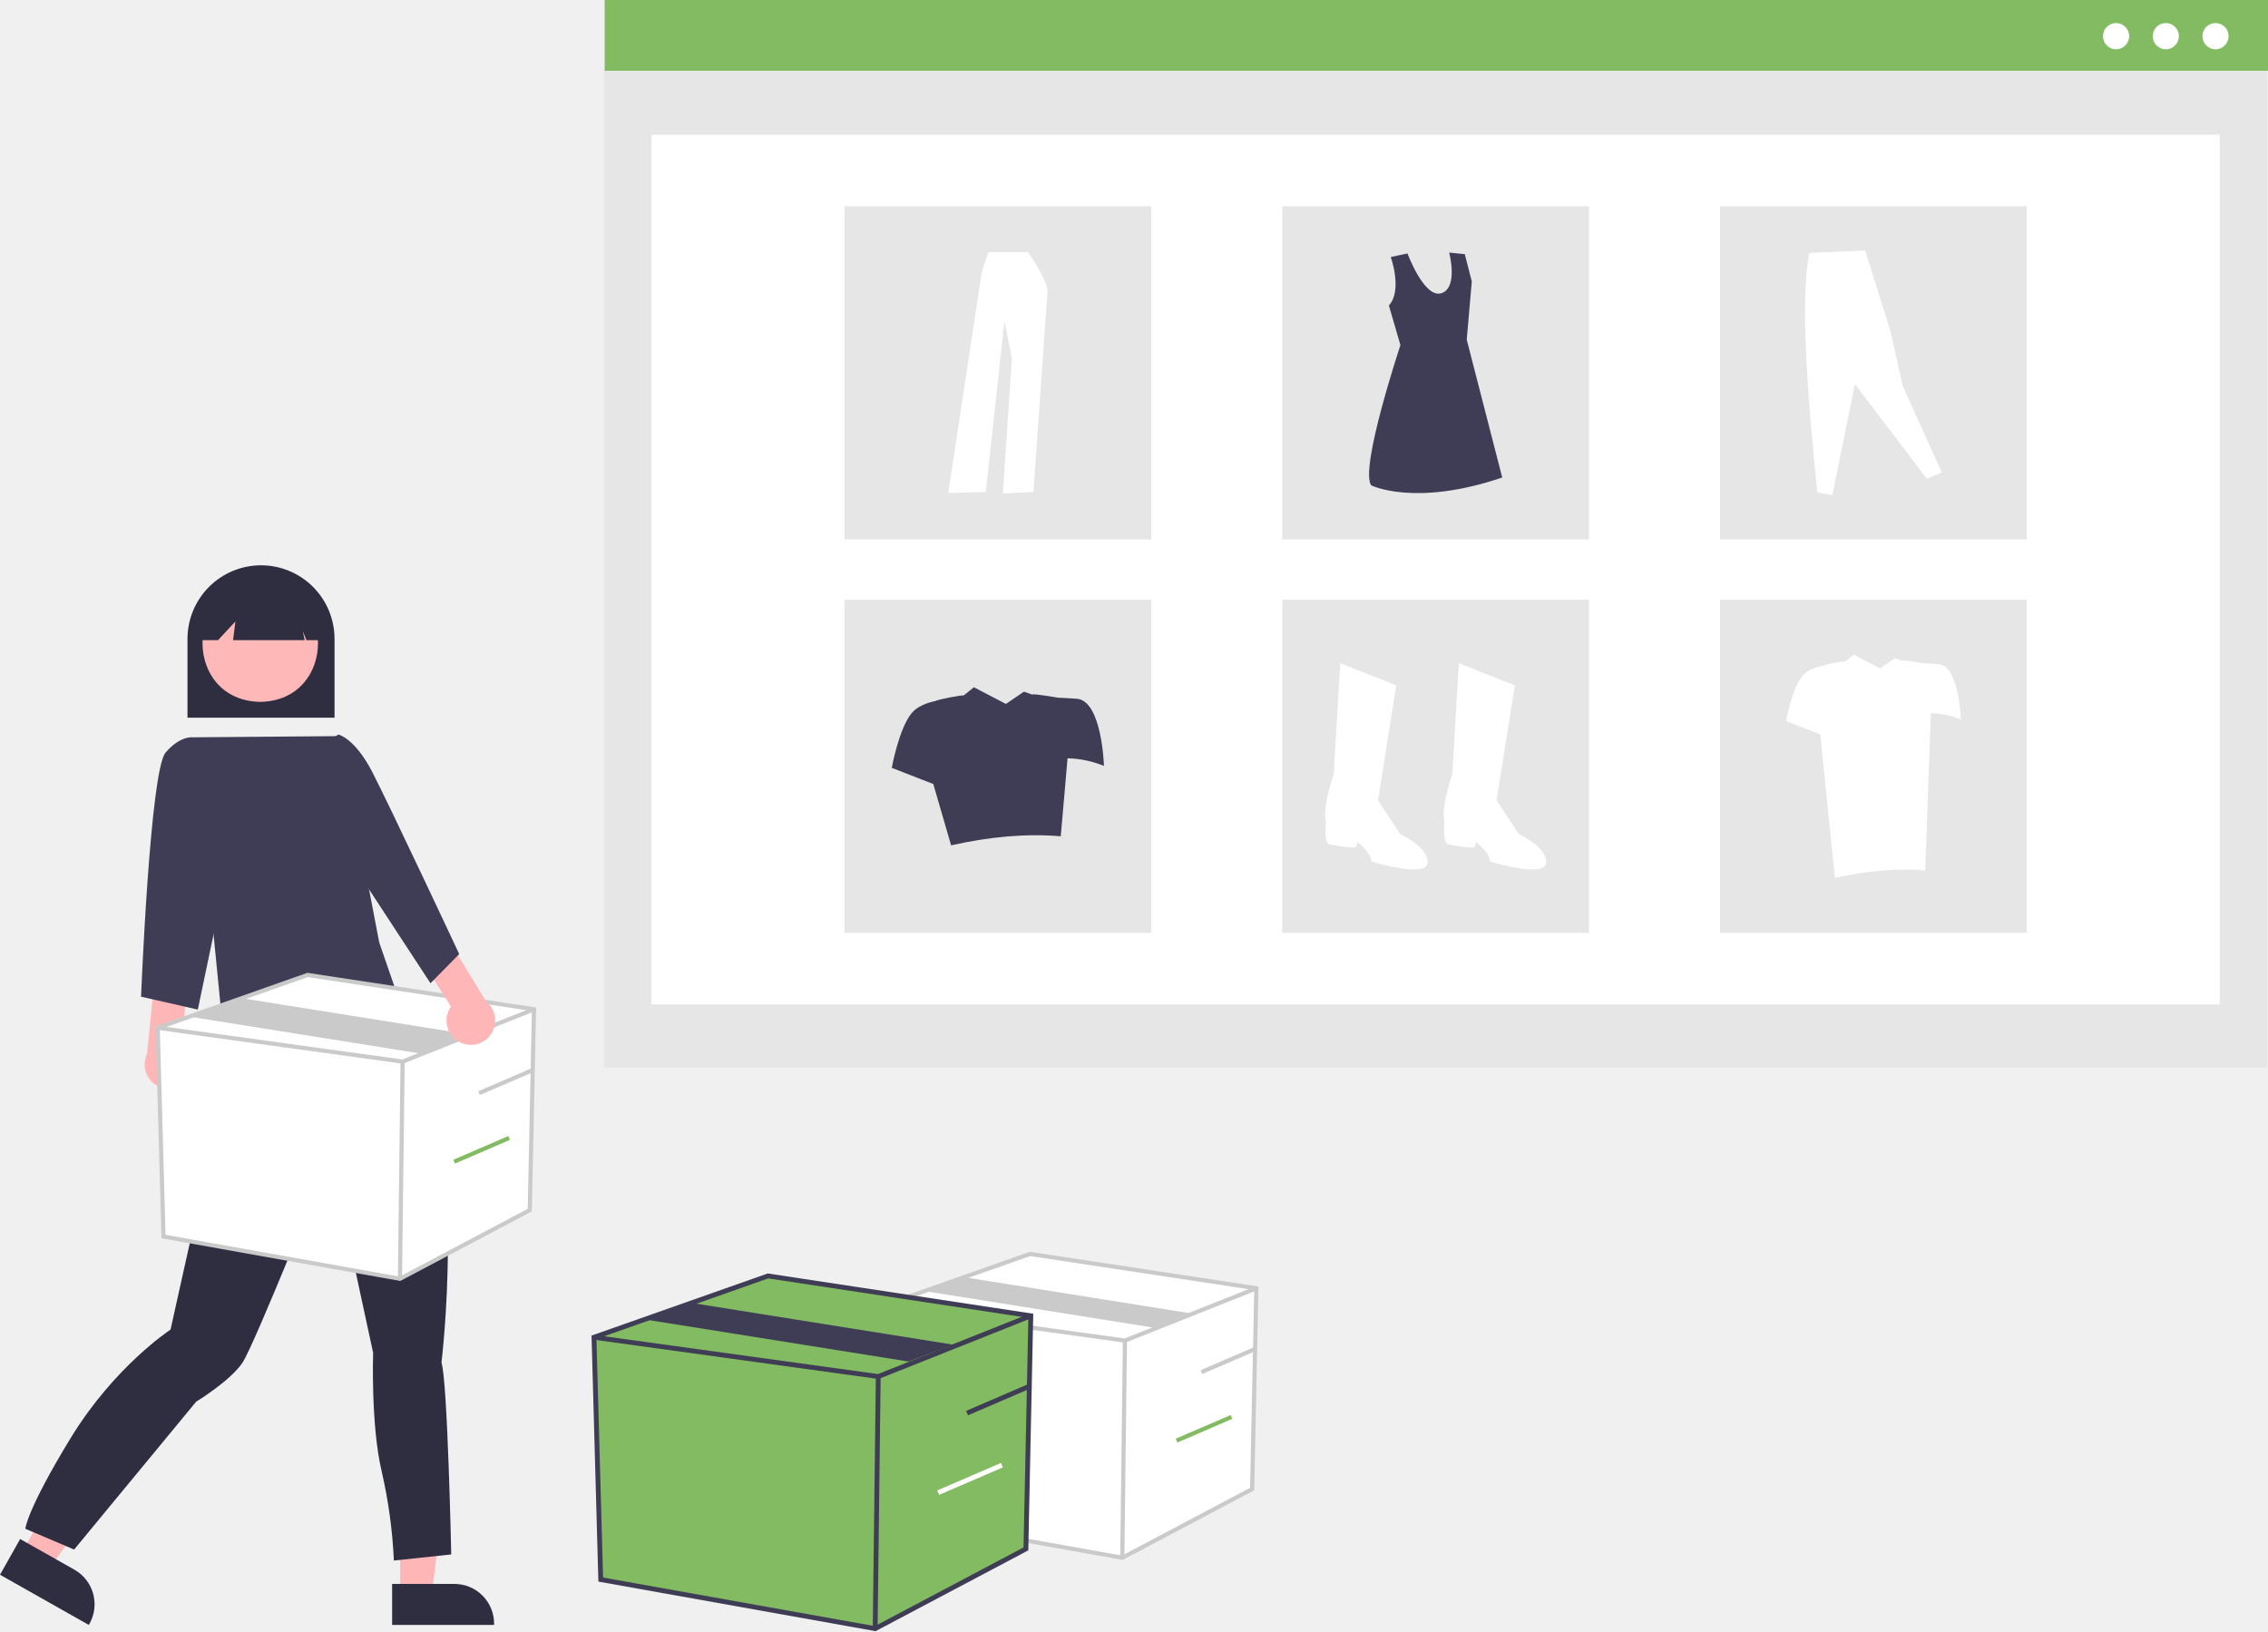
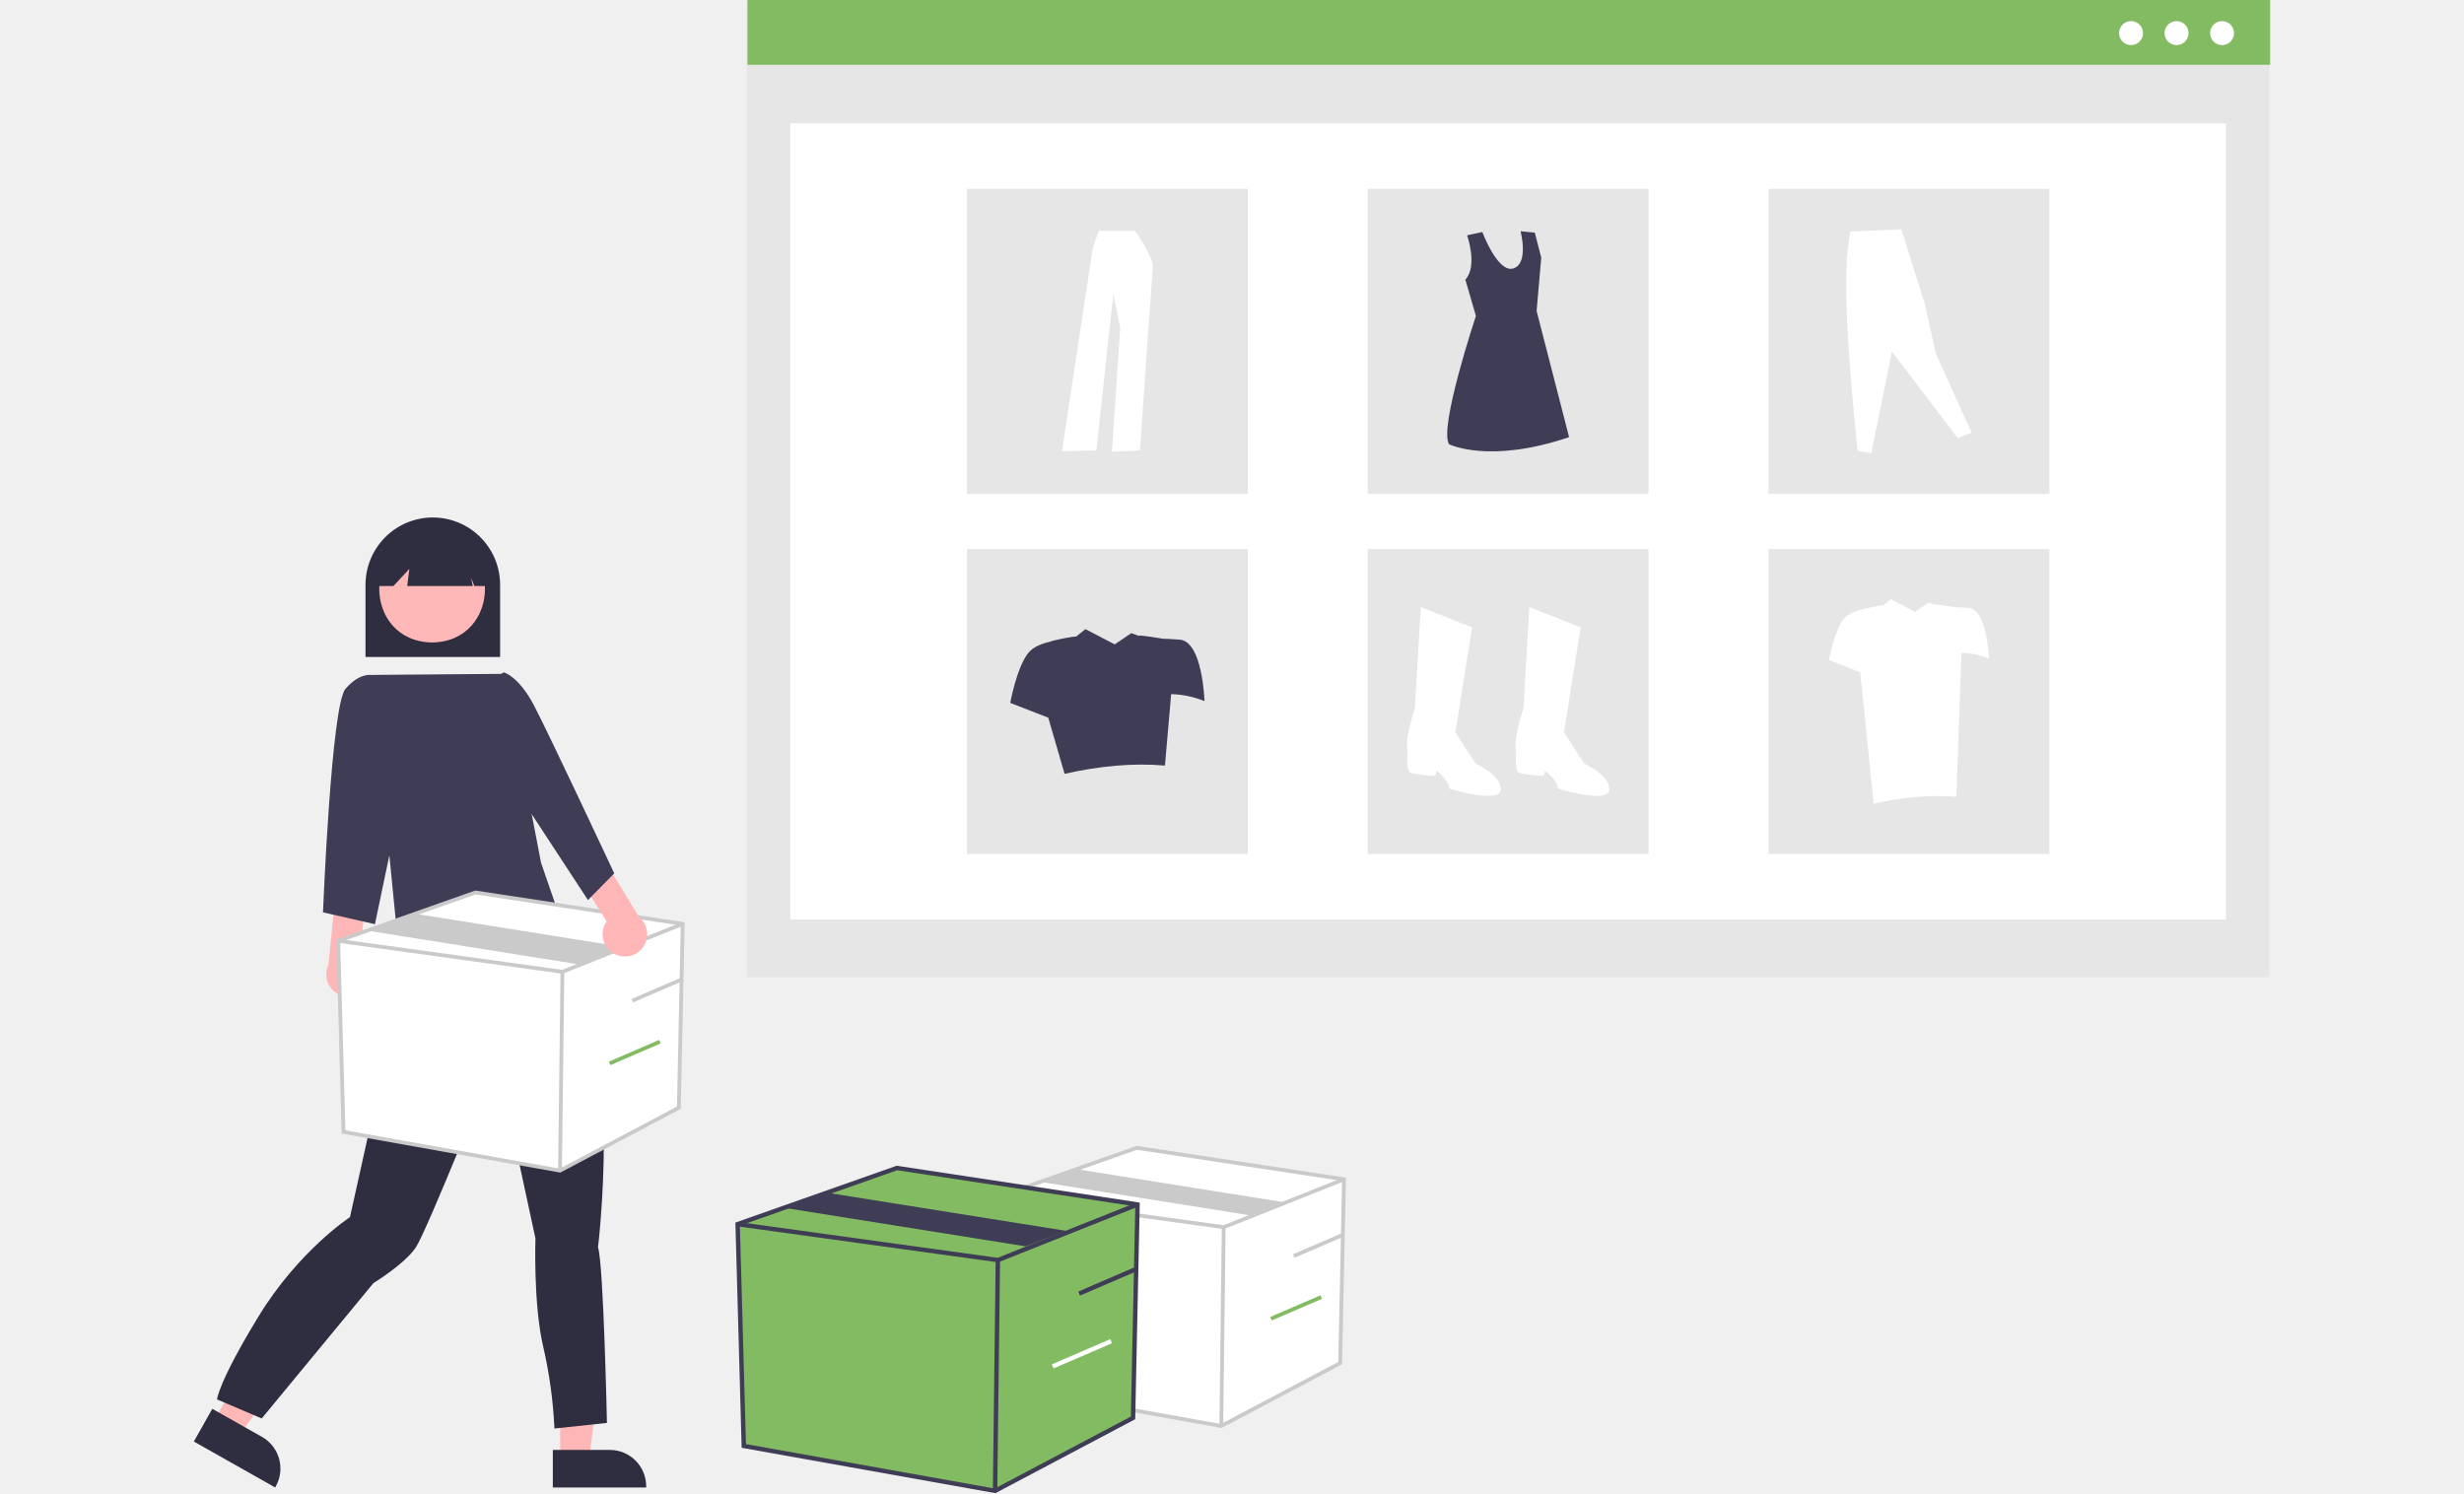
- <svg xmlns="http://www.w3.org/2000/svg" width="520" height="374" viewBox="0 0 520 374" fill="none">
+ <svg xmlns="http://www.w3.org/2000/svg" width="495" height="300" viewBox="0 0 520 374" fill="none">
  <g clip-path="url(#clip0_695_2393)">
    <path d="M138.483 0.216H519.836V244.764H138.483V0.216Z" fill="#E6E6E6" />
    <path d="M149.39 30.889H508.934V230.297H149.39V30.889Z" fill="white" />
    <path d="M138.647 0H520V16.222H138.647V0Z" fill="#83BB62" />
    <path d="M507.962 11.301C506.303 11.301 504.959 9.955 504.959 8.294C504.959 6.633 506.303 5.287 507.962 5.287C509.62 5.287 510.965 6.633 510.965 8.294C510.965 9.955 509.62 11.301 507.962 11.301Z" fill="white" />
    <path d="M496.563 11.301C494.905 11.301 493.56 9.955 493.56 8.294C493.56 6.633 494.905 5.287 496.563 5.287C498.222 5.287 499.566 6.633 499.566 8.294C499.566 9.955 498.222 11.301 496.563 11.301Z" fill="white" />
    <path d="M485.165 11.301C483.506 11.301 482.162 9.955 482.162 8.294C482.162 6.633 483.506 5.287 485.165 5.287C486.823 5.287 488.168 6.633 488.168 8.294C488.168 9.955 486.823 11.301 485.165 11.301Z" fill="white" />
    <path d="M394.374 47.29H464.695V123.681H394.374V47.29Z" fill="#E6E6E6" />
    <path d="M293.999 47.29H364.32V123.681H293.999V47.29Z" fill="#E6E6E6" />
    <path d="M193.628 47.29H263.949V123.681H193.628V47.29Z" fill="#E6E6E6" />
    <path d="M394.374 137.507H464.695V213.898H394.374V137.507Z" fill="#E6E6E6" />
    <path d="M293.999 137.507H364.32V213.898H293.999V137.507Z" fill="#E6E6E6" />
    <path d="M193.628 137.507H263.949V213.898H193.628V137.507Z" fill="#E6E6E6" />
    <path d="M347.324 157.14L334.476 152.054L332.982 177.485C332.982 177.485 330.293 185.263 331.189 188.255C331.189 188.255 330.592 193.342 332.086 193.641C333.58 193.94 337.764 194.539 338.06 194.239C338.356 193.939 338.359 193.042 338.359 193.042C338.359 193.042 341.347 195.136 341.646 197.53C341.646 197.53 354.195 201.419 354.494 197.829C354.793 194.238 348.219 191.246 348.219 191.246L343.14 183.468L347.324 157.14Z" fill="white" />
    <path d="M320.131 157.14L307.285 152.054L305.79 177.485C305.79 177.485 303.102 185.263 303.998 188.255C303.998 188.255 303.4 193.342 304.894 193.641C306.388 193.94 310.573 194.539 310.868 194.239C311.164 193.939 311.167 193.042 311.167 193.042C311.167 193.042 314.155 195.136 314.454 197.53C314.454 197.53 327.004 201.419 327.303 197.829C327.601 194.238 321.028 191.246 321.028 191.246L315.948 183.468L320.131 157.14Z" fill="white" />
    <path d="M318.876 58.935C318.876 58.935 321.612 66.59 318.442 70.041L321.085 79.134C321.085 79.134 311.695 107.339 314.378 111.278C314.378 111.278 324.393 116.292 344.426 109.487L336.289 77.88L337.451 64.539L335.841 58.271L332.265 57.916C332.265 57.916 334.411 65.974 330.476 67.228C326.541 68.482 322.703 58.117 322.703 58.117L318.876 58.935Z" fill="#3F3D56" />
    <path d="M445.223 108.345L441.77 109.76L425.292 88.076L420.114 113.531L416.661 112.902C414.446 90.956 412.639 68.572 414.856 57.985L427.646 57.434L433.452 75.979L436.277 88.549L445.223 108.345Z" fill="white" />
    <path d="M235.682 57.811C235.682 57.811 240.394 64.37 240.164 67.017C239.934 69.663 236.946 112.814 236.946 112.814L229.936 113.159L232.006 82.091L230.282 73.691L226.03 112.814L217.411 113.044L225.11 62.299L226.604 57.812L235.682 57.811Z" fill="white" />
    <path d="M209.049 163.473C210.3 161.97 212.45 161.157 214.515 160.718C214.456 160.53 220.796 159.218 220.903 159.488L223.294 157.582L230.638 161.4L234.765 158.587L236.682 159.268C236.604 158.929 242.633 159.975 242.633 159.975C243.785 160.017 245.256 160.089 246.903 160.216C252.669 160.66 253.113 175.614 253.113 175.614C250.46 174.528 247.631 173.934 244.765 173.864L243.207 191.75C235.19 191.062 226.783 191.863 218.068 193.823L213.982 179.763L204.465 176.057C204.465 176.057 206.091 167.026 209.049 163.473Z" fill="#3F3D56" />
    <path d="M413.271 154.956C414.302 153.717 416.074 153.048 417.776 152.686C417.725 152.531 422.951 151.45 423.04 151.673L425.01 150.102L431.06 153.248L434.461 150.931L436.04 151.492C435.975 151.213 440.943 152.075 440.943 152.075C441.89 152.109 443.105 152.168 444.461 152.273C449.213 152.639 449.578 164.96 449.578 164.96C447.392 164.064 445.061 163.575 442.7 163.518L441.415 199.594C434.81 199.027 427.883 199.687 420.704 201.302L417.337 168.379L409.496 165.326C409.496 165.326 410.835 157.885 413.271 154.956Z" fill="white" />
    <path d="M76.703 164.559H42.988V146.495C42.988 142.018 44.764 137.725 47.925 134.559C51.087 131.394 55.374 129.616 59.846 129.616C64.316 129.616 68.604 131.394 71.766 134.559C74.927 137.725 76.703 142.018 76.703 146.495V164.559Z" fill="#2F2E41" />
    <path d="M91.752 365.537H99.003L102.453 337.528H91.751L91.752 365.537Z" fill="#FFB6B6" />
    <path d="M89.903 363.166H104.184C106.598 363.166 108.913 364.126 110.619 365.835C112.326 367.544 113.285 369.861 113.285 372.278V372.574H89.903V363.166Z" fill="#2F2E41" />
    <path d="M5.066 355.847L11.381 359.417L28.137 336.727L18.817 331.459L5.066 355.847Z" fill="#FFB6B6" />
    <path d="M4.621 352.872L17.057 359.9C19.159 361.088 20.703 363.064 21.35 365.392C21.997 367.72 21.694 370.211 20.508 372.315L20.362 372.573L0.001 361.064L4.621 352.872Z" fill="#2F2E41" />
    <path d="M51.412 239.581L50.852 242.383C50.852 242.383 49.174 244.064 50.013 244.904C50.852 245.744 50.572 249.667 50.572 249.667C50.103 256.819 40.77 297.009 39.1 304.859C39.1 304.859 26.229 313.263 16.157 329.793C6.084 346.322 5.806 350.524 5.806 350.524L16.995 355.288L44.973 321.388C44.973 321.388 52.808 316.626 55.606 312.423C58.404 308.221 75.755 264.795 75.755 264.795L85.55 310.182C85.55 310.182 84.99 326.711 87.508 337.357C89.057 344.076 89.993 350.921 90.306 357.809L103.457 356.409C103.457 356.409 102.618 316.626 101.219 312.423C101.219 312.423 107.095 263.955 95.343 244.624L85.872 219.342L76.596 215.767L51.412 239.581Z" fill="#2F2E41" />
    <path d="M59.67 134.031C77.325 134.334 77.322 160.628 59.67 160.927C42.017 160.625 42.02 134.331 59.67 134.031Z" fill="#FFB8B8" />
    <path d="M73.258 146.782H70.257L69.44 144.736L69.849 146.782H53.438L53.97 142.501L49.981 146.782H46.002V144.462C46.001 142.67 46.352 140.896 47.036 139.24C47.719 137.584 48.722 136.079 49.987 134.811C51.251 133.544 52.753 132.537 54.405 131.851C56.058 131.164 57.83 130.81 59.62 130.808C61.409 130.807 63.181 131.159 64.835 131.843C66.489 132.528 67.992 133.532 69.258 134.798C70.524 136.064 71.529 137.567 72.215 139.222C72.901 140.877 73.255 142.651 73.256 144.443V144.462L73.258 146.782Z" fill="#2F2E41" />
    <path d="M77.875 168.779L44.514 169.05L51.563 240.663C51.563 240.663 90.577 238.602 90.602 226.678L86.947 216.082L77.875 168.779Z" fill="#3F3D56" />
    <path d="M43.082 247.586C43.595 246.957 43.964 246.224 44.163 245.437C44.361 244.65 44.386 243.829 44.233 243.031C44.081 242.234 43.756 241.479 43.281 240.821C42.806 240.163 42.193 239.618 41.485 239.223L42.935 226.615L35.498 223.864L33.7 241.698C33.12 242.933 33.011 244.338 33.395 245.647C33.779 246.957 34.629 248.081 35.784 248.806C36.939 249.531 38.319 249.807 39.664 249.582C41.009 249.358 42.225 248.648 43.082 247.586Z" fill="#FFB6B6" />
    <path d="M48.903 175.219L44.513 169.076C44.513 169.076 41.509 168.408 37.96 172.554C34.411 176.7 32.341 228.522 32.341 228.522L45.353 231.483L53.043 194.764L48.903 175.219Z" fill="#3F3D56" />
    <path d="M122.434 231.417L121.466 277.457L91.699 293.208L37.489 283.516L36.158 235.658L70.523 223.541L122.434 231.417Z" fill="white" />
    <path d="M91.776 293.705L121.935 277.747L122.918 231.009L70.477 223.053L70.365 223.093L35.673 235.324L37.025 283.916L91.776 293.705ZM120.997 277.167L91.621 292.711L37.953 283.115L36.643 235.991L70.569 224.03L121.95 231.825L120.997 277.167Z" fill="#CACACA" />
    <path d="M92.363 243.9L92.48 243.854L122.609 231.859L122.259 230.975L92.245 242.923L36.223 235.186L36.093 236.129L92.363 243.9Z" fill="#CACACA" />
    <path d="M91.831 243.406L92.781 243.417L92.176 293.214L91.226 293.202L91.831 243.406Z" fill="#CACACA" />
    <path d="M96.17 241.517L107.031 237.108L54.746 228.766L43.885 233.174L96.17 241.517Z" fill="#CACACA" />
    <path d="M122.245 244.773L122.621 245.647L110.024 251.078L109.648 250.203L122.245 244.773Z" fill="#CACACA" />
    <path d="M116.542 260.479L116.918 261.354L104.321 266.784L103.945 265.91L116.542 260.479Z" fill="#83BB62" />
    <path d="M288.055 295.381L287.087 341.421L257.32 357.172L203.11 347.479L201.779 299.621L236.144 287.505L288.055 295.381Z" fill="white" />
    <path d="M257.398 357.669L287.556 341.711L288.539 294.973L236.098 287.017L235.986 287.056L201.294 299.287L202.646 347.879L257.398 357.669ZM286.618 341.131L257.242 356.674L203.575 347.078L202.264 299.955L236.19 287.993L287.571 295.788L286.618 341.131Z" fill="#CACACA" />
    <path d="M257.984 307.864L258.101 307.818L288.23 295.823L287.88 294.938L257.866 306.887L201.844 299.15L201.714 300.093L257.984 307.864Z" fill="#CACACA" />
    <path d="M257.448 307.369L258.398 307.381L257.793 357.177L256.843 357.166L257.448 307.369Z" fill="#CACACA" />
    <path d="M264.422 304.397L272.652 301.072L220.367 292.73L212.137 296.055L264.422 304.397Z" fill="#CACACA" />
    <path d="M287.866 308.736L288.242 309.611L275.645 315.041L275.269 314.167L287.866 308.736Z" fill="#CACACA" />
    <path d="M282.163 324.443L282.539 325.317L269.942 330.748L269.566 329.874L282.163 324.443Z" fill="#83BB62" />
    <path d="M236.34 301.693L235.216 355.139L200.661 373.423L137.733 362.171L136.188 306.616L176.08 292.551L236.34 301.693Z" fill="#83BB62" />
    <path d="M200.752 374L235.762 355.475L236.902 301.22L176.027 291.984L175.897 292.03L135.625 306.228L137.194 362.636L200.752 374ZM234.672 354.802L200.572 372.845L138.272 361.706L136.751 307.003L176.134 293.118L235.779 302.167L234.672 354.802Z" fill="#3F3D56" />
    <path d="M201.432 316.184L201.567 316.13L236.543 302.207L236.135 301.18L201.294 315.05L136.262 306.069L136.111 307.163L201.432 316.184Z" fill="#3F3D56" />
    <path d="M200.81 315.61L201.914 315.624L201.212 373.429L200.108 373.416L200.81 315.61Z" fill="#3F3D56" />
    <path d="M208.348 312.185L218.461 308.3L157.766 298.616L147.652 302.501L208.348 312.185Z" fill="#3F3D56" />
    <path d="M236.122 317.197L236.559 318.212L221.936 324.516L221.499 323.501L236.122 317.197Z" fill="#3F3D56" />
    <path d="M229.501 335.43L229.938 336.445L215.315 342.749L214.878 341.734L229.501 335.43Z" fill="white" />
    <path d="M105.558 239.03C104.824 238.685 104.175 238.183 103.655 237.56C103.136 236.936 102.76 236.206 102.552 235.422C102.345 234.637 102.313 233.816 102.456 233.017C102.6 232.218 102.917 231.461 103.385 230.798L96.629 220.06L102.144 214.358L111.473 229.655C112.533 230.516 113.24 231.737 113.461 233.086C113.683 234.434 113.402 235.817 112.673 236.973C111.944 238.128 110.817 238.976 109.506 239.355C108.195 239.734 106.79 239.619 105.558 239.031V239.03Z" fill="#FFB6B6" />
    <path d="M72.748 171.602L77.589 168.408C77.589 168.408 81.324 169.247 85.296 176.898C89.269 184.548 105.289 218.754 105.289 218.754L98.704 225.446L81.136 198.612L72.748 171.602Z" fill="#3F3D56" />
  </g>
  <defs>
    <clipPath id="clip0_695_2393">
      <rect width="520" height="374" fill="white" transform="matrix(-1 0 0 1 520 0)" />
    </clipPath>
  </defs>
</svg>
